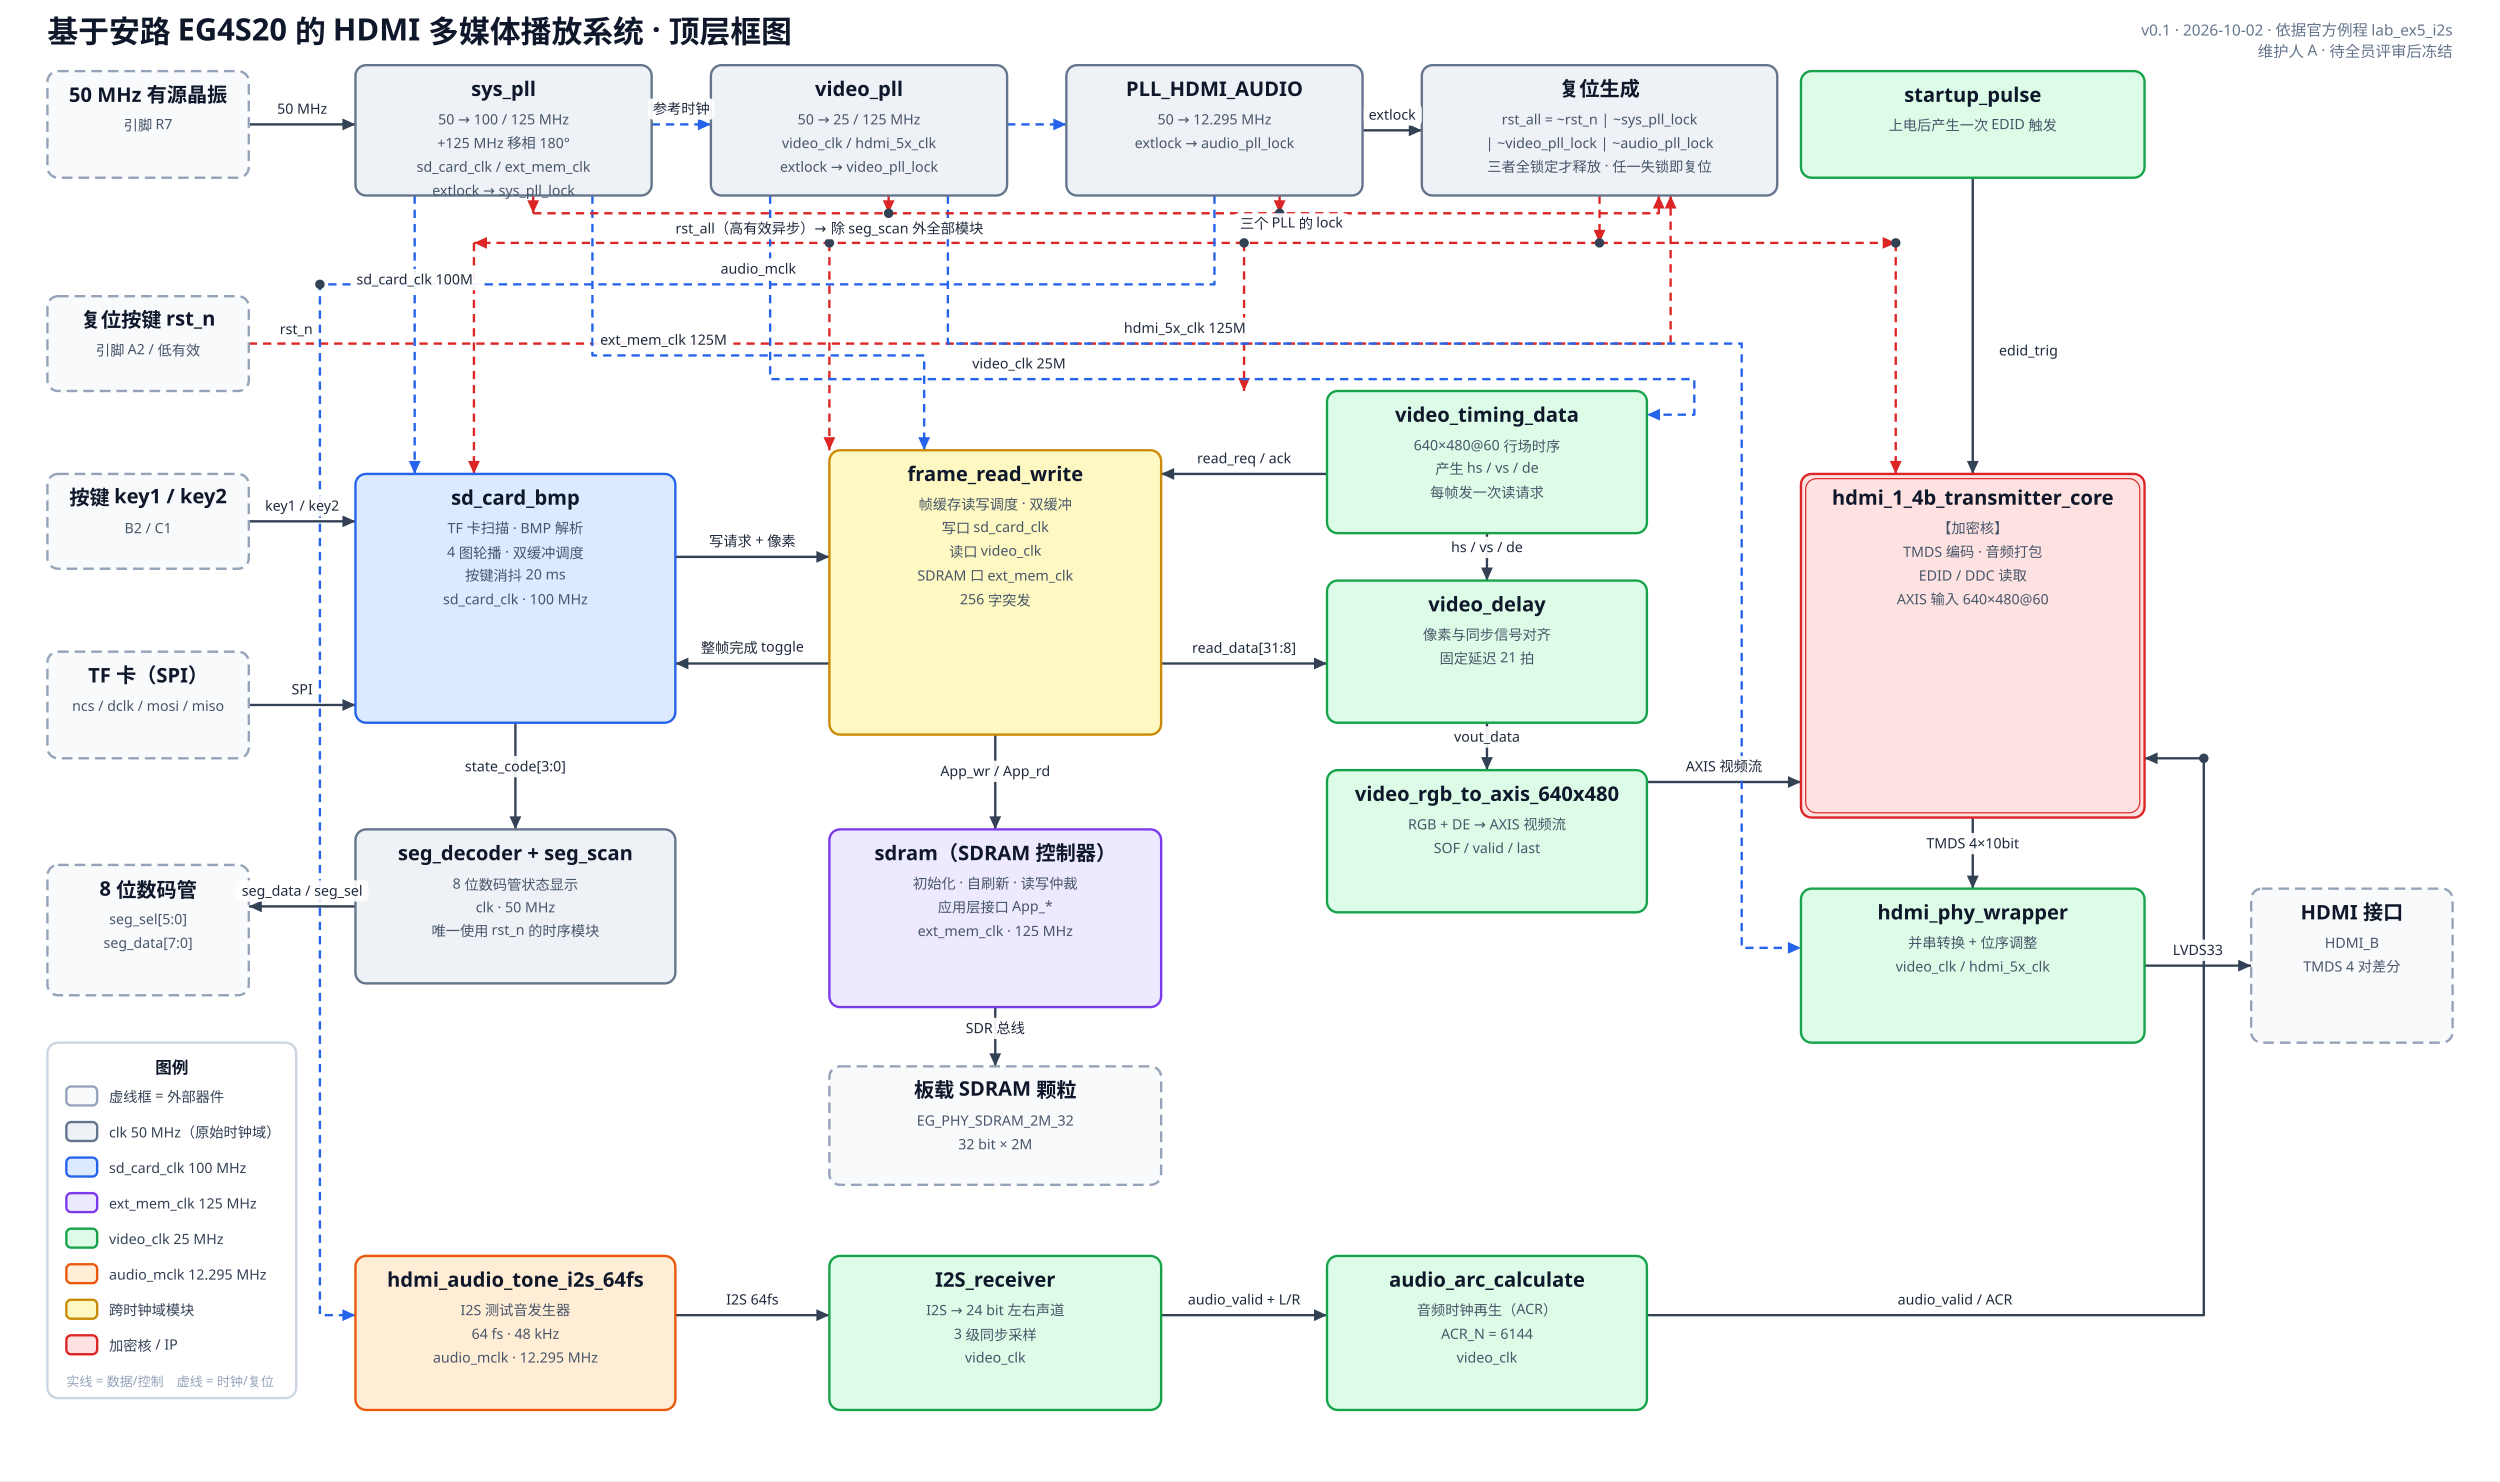
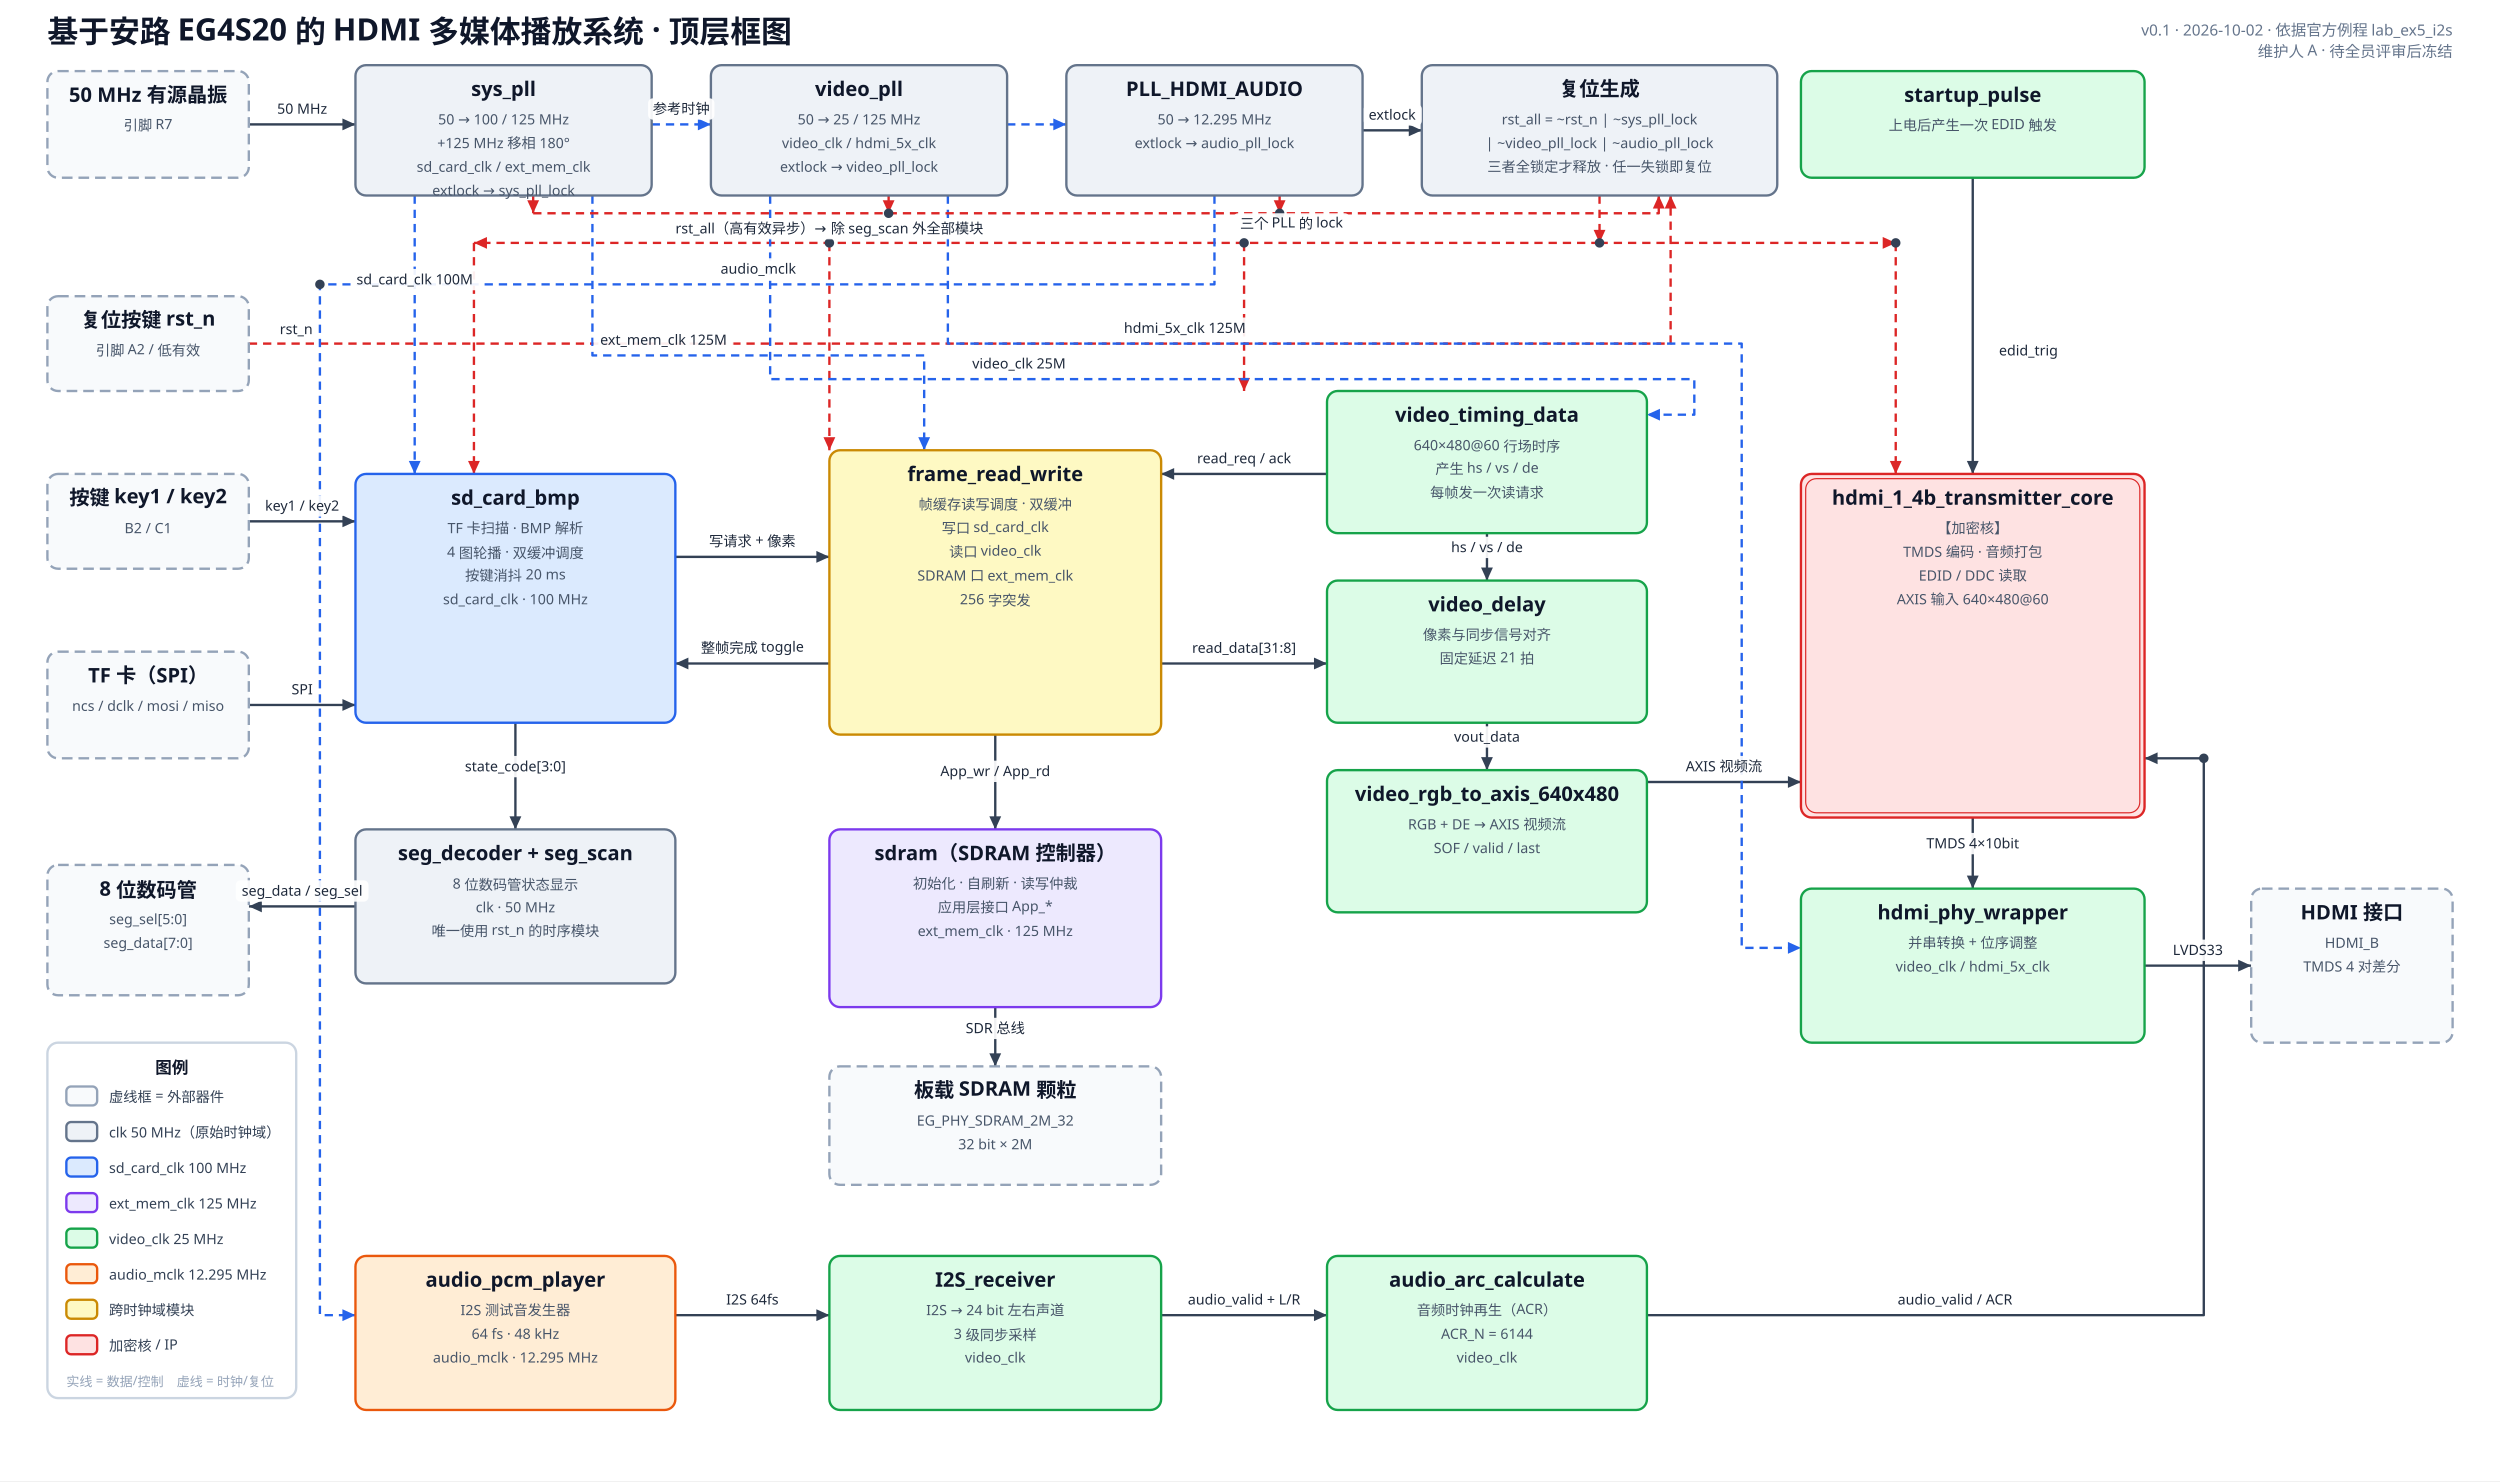
<svg xmlns="http://www.w3.org/2000/svg" width="2110" height="1250" viewBox="0 0 2110 1250">
  <rect width="2110" height="1250" fill="#ffffff" />
  <text x="40" y="36" font-family="Microsoft YaHei" font-size="26" font-weight="bold" fill="#0f172a">基于安路 EG4S20 的 HDMI 多媒体播放系统 · 顶层框图</text>
  <text x="2070" y="30" text-anchor="end" font-family="Microsoft YaHei" font-size="13" fill="#64748b">v0.1 · 2026-10-02 · 依据官方例程 lab_ex5_i2s</text>
  <text x="2070" y="48" text-anchor="end" font-family="Microsoft YaHei" font-size="13" fill="#64748b">维护人 A · 待全员评审后冻结</text>
  <path d="M 210 105 L 300 105" fill="none" stroke="#334155" stroke-width="2" stroke-linejoin="round" />
  <polygon points="0,0 -11,-5 -11,5" fill="#334155" transform="translate(300,105) rotate(0)" />
  <path d="M 550 105 L 600 105" fill="none" stroke="#2563eb" stroke-width="2" stroke-dasharray="7 5" stroke-linejoin="round" />
  <polygon points="0,0 -11,-5 -11,5" fill="#2563eb" transform="translate(600,105) rotate(0)" />
  <path d="M 850 105 L 900 105" fill="none" stroke="#2563eb" stroke-width="2" stroke-dasharray="7 5" stroke-linejoin="round" />
  <polygon points="0,0 -11,-5 -11,5" fill="#2563eb" transform="translate(900,105) rotate(0)" />
  <path d="M 210 290 L 1410 290 L 1410 165" fill="none" stroke="#dc2626" stroke-width="2" stroke-dasharray="7 5" stroke-linejoin="round" />
  <polygon points="0,0 -11,-5 -11,5" fill="#dc2626" transform="translate(1410,165) rotate(270)" />
  <path d="M 1150 110 L 1200 110" fill="none" stroke="#334155" stroke-width="2" stroke-linejoin="round" />
  <polygon points="0,0 -11,-5 -11,5" fill="#334155" transform="translate(1200,110) rotate(0)" />
  <path d="M 1350 165 L 1350 205" fill="none" stroke="#dc2626" stroke-width="2" stroke-dasharray="7 5" stroke-linejoin="round" />
  <polygon points="0,0 -11,-5 -11,5" fill="#dc2626" transform="translate(1350,205) rotate(90)" />
  <path d="M 1350 205 L 400 205" fill="none" stroke="#dc2626" stroke-width="2" stroke-dasharray="7 5" stroke-linejoin="round" />
  <polygon points="0,0 -11,-5 -11,5" fill="#dc2626" transform="translate(400,205) rotate(180)" />
  <path d="M 1350 205 L 1600 205" fill="none" stroke="#dc2626" stroke-width="2" stroke-dasharray="7 5" stroke-linejoin="round" />
  <polygon points="0,0 -11,-5 -11,5" fill="#dc2626" transform="translate(1600,205) rotate(0)" />
  <path d="M 400 205 L 400 400" fill="none" stroke="#dc2626" stroke-width="2" stroke-dasharray="7 5" stroke-linejoin="round" />
  <polygon points="0,0 -11,-5 -11,5" fill="#dc2626" transform="translate(400,400) rotate(90)" />
  <path d="M 700 205 L 700 380" fill="none" stroke="#dc2626" stroke-width="2" stroke-dasharray="7 5" stroke-linejoin="round" />
  <polygon points="0,0 -11,-5 -11,5" fill="#dc2626" transform="translate(700,380) rotate(90)" />
  <path d="M 1050 205 L 1050 330" fill="none" stroke="#dc2626" stroke-width="2" stroke-dasharray="7 5" stroke-linejoin="round" />
  <polygon points="0,0 -11,-5 -11,5" fill="#dc2626" transform="translate(1050,330) rotate(90)" />
  <path d="M 1600 205 L 1600 400" fill="none" stroke="#dc2626" stroke-width="2" stroke-dasharray="7 5" stroke-linejoin="round" />
  <polygon points="0,0 -11,-5 -11,5" fill="#dc2626" transform="translate(1600,400) rotate(90)" />
  <path d="M 210 440 L 300 440" fill="none" stroke="#334155" stroke-width="2" stroke-linejoin="round" />
  <polygon points="0,0 -11,-5 -11,5" fill="#334155" transform="translate(300,440) rotate(0)" />
  <path d="M 210 595 L 300 595" fill="none" stroke="#334155" stroke-width="2" stroke-linejoin="round" />
  <polygon points="0,0 -11,-5 -11,5" fill="#334155" transform="translate(300,595) rotate(0)" />
  <path d="M 570 470 L 700 470" fill="none" stroke="#334155" stroke-width="2" stroke-linejoin="round" />
  <polygon points="0,0 -11,-5 -11,5" fill="#334155" transform="translate(700,470) rotate(0)" />
  <path d="M 700 560 L 570 560" fill="none" stroke="#334155" stroke-width="2" stroke-linejoin="round" />
  <polygon points="0,0 -11,-5 -11,5" fill="#334155" transform="translate(570,560) rotate(180)" />
  <path d="M 840 620 L 840 700" fill="none" stroke="#334155" stroke-width="2" stroke-linejoin="round" />
  <polygon points="0,0 -11,-5 -11,5" fill="#334155" transform="translate(840,700) rotate(90)" />
  <path d="M 840 850 L 840 900" fill="none" stroke="#334155" stroke-width="2" stroke-linejoin="round" />
  <polygon points="0,0 -11,-5 -11,5" fill="#334155" transform="translate(840,900) rotate(90)" />
  <path d="M 1120 400 L 980 400" fill="none" stroke="#334155" stroke-width="2" stroke-linejoin="round" />
  <polygon points="0,0 -11,-5 -11,5" fill="#334155" transform="translate(980,400) rotate(180)" />
  <path d="M 980 560 L 1120 560" fill="none" stroke="#334155" stroke-width="2" stroke-linejoin="round" />
  <polygon points="0,0 -11,-5 -11,5" fill="#334155" transform="translate(1120,560) rotate(0)" />
  <path d="M 1255 450 L 1255 490" fill="none" stroke="#334155" stroke-width="2" stroke-linejoin="round" />
  <polygon points="0,0 -11,-5 -11,5" fill="#334155" transform="translate(1255,490) rotate(90)" />
  <path d="M 1255 610 L 1255 650" fill="none" stroke="#334155" stroke-width="2" stroke-linejoin="round" />
  <polygon points="0,0 -11,-5 -11,5" fill="#334155" transform="translate(1255,650) rotate(90)" />
  <path d="M 1390 660 L 1520 660" fill="none" stroke="#334155" stroke-width="2" stroke-linejoin="round" />
  <polygon points="0,0 -11,-5 -11,5" fill="#334155" transform="translate(1520,660) rotate(0)" />
  <path d="M 1665 150 L 1665 400" fill="none" stroke="#334155" stroke-width="2" stroke-linejoin="round" />
  <polygon points="0,0 -11,-5 -11,5" fill="#334155" transform="translate(1665,400) rotate(90)" />
  <path d="M 1665 690 L 1665 750" fill="none" stroke="#334155" stroke-width="2" stroke-linejoin="round" />
  <polygon points="0,0 -11,-5 -11,5" fill="#334155" transform="translate(1665,750) rotate(90)" />
  <path d="M 1810 815 L 1900 815" fill="none" stroke="#334155" stroke-width="2" stroke-linejoin="round" />
  <polygon points="0,0 -11,-5 -11,5" fill="#334155" transform="translate(1900,815) rotate(0)" />
  <path d="M 1025 165 L 1025 240 L 270 240 L 270 1110 L 300 1110" fill="none" stroke="#2563eb" stroke-width="2" stroke-dasharray="7 5" stroke-linejoin="round" />
  <polygon points="0,0 -11,-5 -11,5" fill="#2563eb" transform="translate(300,1110) rotate(0)" />
  <path d="M 570 1110 L 700 1110" fill="none" stroke="#334155" stroke-width="2" stroke-linejoin="round" />
  <polygon points="0,0 -11,-5 -11,5" fill="#334155" transform="translate(700,1110) rotate(0)" />
  <path d="M 980 1110 L 1120 1110" fill="none" stroke="#334155" stroke-width="2" stroke-linejoin="round" />
  <polygon points="0,0 -11,-5 -11,5" fill="#334155" transform="translate(1120,1110) rotate(0)" />
  <path d="M 1390 1110 L 1860 1110 L 1860 640 L 1810 640" fill="none" stroke="#334155" stroke-width="2" stroke-linejoin="round" />
  <polygon points="0,0 -11,-5 -11,5" fill="#334155" transform="translate(1810,640) rotate(180)" />
  <path d="M 300 765 L 210 765" fill="none" stroke="#334155" stroke-width="2" stroke-linejoin="round" />
  <polygon points="0,0 -11,-5 -11,5" fill="#334155" transform="translate(210,765) rotate(180)" />
  <path d="M 435 610 L 435 700" fill="none" stroke="#334155" stroke-width="2" stroke-linejoin="round" />
  <polygon points="0,0 -11,-5 -11,5" fill="#334155" transform="translate(435,700) rotate(90)" />
  <path d="M 350 165 L 350 400" fill="none" stroke="#2563eb" stroke-width="2" stroke-dasharray="7 5" stroke-linejoin="round" />
  <polygon points="0,0 -11,-5 -11,5" fill="#2563eb" transform="translate(350,400) rotate(90)" />
  <path d="M 500 165 L 500 300 L 780 300 L 780 380" fill="none" stroke="#2563eb" stroke-width="2" stroke-dasharray="7 5" stroke-linejoin="round" />
  <polygon points="0,0 -11,-5 -11,5" fill="#2563eb" transform="translate(780,380) rotate(90)" />
  <path d="M 650 165 L 650 320 L 1430 320 L 1430 350 L 1390 350" fill="none" stroke="#2563eb" stroke-width="2" stroke-dasharray="7 5" stroke-linejoin="round" />
  <polygon points="0,0 -11,-5 -11,5" fill="#2563eb" transform="translate(1390,350) rotate(180)" />
  <path d="M 800 165 L 800 290 L 1470 290 L 1470 800 L 1520 800" fill="none" stroke="#2563eb" stroke-width="2" stroke-dasharray="7 5" stroke-linejoin="round" />
  <polygon points="0,0 -11,-5 -11,5" fill="#2563eb" transform="translate(1520,800) rotate(0)" />
  <path d="M 450 165 L 450 180" fill="none" stroke="#dc2626" stroke-width="2" stroke-dasharray="7 5" stroke-linejoin="round" />
  <polygon points="0,0 -11,-5 -11,5" fill="#dc2626" transform="translate(450,180) rotate(90)" />
  <path d="M 750 165 L 750 180" fill="none" stroke="#dc2626" stroke-width="2" stroke-dasharray="7 5" stroke-linejoin="round" />
  <polygon points="0,0 -11,-5 -11,5" fill="#dc2626" transform="translate(750,180) rotate(90)" />
  <path d="M 1080 165 L 1080 180" fill="none" stroke="#dc2626" stroke-width="2" stroke-dasharray="7 5" stroke-linejoin="round" />
  <polygon points="0,0 -11,-5 -11,5" fill="#dc2626" transform="translate(1080,180) rotate(90)" />
  <path d="M 450 180 L 1400 180 L 1400 165" fill="none" stroke="#dc2626" stroke-width="2" stroke-dasharray="7 5" stroke-linejoin="round" />
  <polygon points="0,0 -11,-5 -11,5" fill="#dc2626" transform="translate(1400,165) rotate(270)" />
  <circle cx="750" cy="180" r="4" fill="#334155" />
  <circle cx="1080" cy="180" r="4" fill="#334155" />
  <circle cx="1350" cy="205" r="4" fill="#334155" />
  <circle cx="700" cy="205" r="4" fill="#334155" />
  <circle cx="1050" cy="205" r="4" fill="#334155" />
  <circle cx="1600" cy="205" r="4" fill="#334155" />
  <circle cx="270" cy="240" r="4" fill="#334155" />
  <circle cx="1860" cy="640" r="4" fill="#334155" />
  <rect x="40" y="60" width="170" height="90" rx="9" fill="#f8fafc" stroke="#94a3b8" stroke-width="2" stroke-dasharray="9 5" />
  <text x="125" y="86" text-anchor="middle" font-family="Microsoft YaHei" font-size="17" font-weight="bold" fill="#0f172a">50 MHz 有源晶振</text>
  <text x="125" y="110" text-anchor="middle" font-family="Microsoft YaHei" font-size="12" fill="#475569">引脚 R7</text>
  <rect x="40" y="250" width="170" height="80" rx="9" fill="#f8fafc" stroke="#94a3b8" stroke-width="2" stroke-dasharray="9 5" />
  <text x="125" y="276" text-anchor="middle" font-family="Microsoft YaHei" font-size="17" font-weight="bold" fill="#0f172a">复位按键 rst_n</text>
  <text x="125" y="300" text-anchor="middle" font-family="Microsoft YaHei" font-size="12" fill="#475569">引脚 A2 / 低有效</text>
  <rect x="40" y="400" width="170" height="80" rx="9" fill="#f8fafc" stroke="#94a3b8" stroke-width="2" stroke-dasharray="9 5" />
  <text x="125" y="426" text-anchor="middle" font-family="Microsoft YaHei" font-size="17" font-weight="bold" fill="#0f172a">按键 key1 / key2</text>
  <text x="125" y="450" text-anchor="middle" font-family="Microsoft YaHei" font-size="12" fill="#475569">B2 / C1</text>
  <rect x="40" y="550" width="170" height="90" rx="9" fill="#f8fafc" stroke="#94a3b8" stroke-width="2" stroke-dasharray="9 5" />
  <text x="125" y="576" text-anchor="middle" font-family="Microsoft YaHei" font-size="17" font-weight="bold" fill="#0f172a">TF 卡（SPI）</text>
  <text x="125" y="600" text-anchor="middle" font-family="Microsoft YaHei" font-size="12" fill="#475569">ncs / dclk / mosi / miso</text>
  <rect x="40" y="730" width="170" height="110" rx="9" fill="#f8fafc" stroke="#94a3b8" stroke-width="2" stroke-dasharray="9 5" />
  <text x="125" y="756" text-anchor="middle" font-family="Microsoft YaHei" font-size="17" font-weight="bold" fill="#0f172a">8 位数码管</text>
  <text x="125" y="780" text-anchor="middle" font-family="Microsoft YaHei" font-size="12" fill="#475569">seg_sel[5:0]</text>
  <text x="125" y="800" text-anchor="middle" font-family="Microsoft YaHei" font-size="12" fill="#475569">seg_data[7:0]</text>
  <rect x="300" y="55" width="250" height="110" rx="9" fill="#eef2f7" stroke="#64748b" stroke-width="2" />
  <text x="425" y="81" text-anchor="middle" font-family="Microsoft YaHei" font-size="17" font-weight="bold" fill="#0f172a">sys_pll</text>
  <text x="425" y="105" text-anchor="middle" font-family="Microsoft YaHei" font-size="12" fill="#475569">50 → 100 / 125 MHz</text>
  <text x="425" y="125" text-anchor="middle" font-family="Microsoft YaHei" font-size="12" fill="#475569">+125 MHz 移相 180°</text>
  <text x="425" y="145" text-anchor="middle" font-family="Microsoft YaHei" font-size="12" fill="#475569">sd_card_clk / ext_mem_clk</text>
  <text x="425" y="165" text-anchor="middle" font-family="Microsoft YaHei" font-size="12" fill="#475569">extlock → sys_pll_lock</text>
  <rect x="600" y="55" width="250" height="110" rx="9" fill="#eef2f7" stroke="#64748b" stroke-width="2" />
  <text x="725" y="81" text-anchor="middle" font-family="Microsoft YaHei" font-size="17" font-weight="bold" fill="#0f172a">video_pll</text>
  <text x="725" y="105" text-anchor="middle" font-family="Microsoft YaHei" font-size="12" fill="#475569">50 → 25 / 125 MHz</text>
  <text x="725" y="125" text-anchor="middle" font-family="Microsoft YaHei" font-size="12" fill="#475569">video_clk / hdmi_5x_clk</text>
  <text x="725" y="145" text-anchor="middle" font-family="Microsoft YaHei" font-size="12" fill="#475569">extlock → video_pll_lock</text>
  <rect x="900" y="55" width="250" height="110" rx="9" fill="#eef2f7" stroke="#64748b" stroke-width="2" />
  <text x="1025" y="81" text-anchor="middle" font-family="Microsoft YaHei" font-size="17" font-weight="bold" fill="#0f172a">PLL_HDMI_AUDIO</text>
  <text x="1025" y="105" text-anchor="middle" font-family="Microsoft YaHei" font-size="12" fill="#475569">50 → 12.295 MHz</text>
  <text x="1025" y="125" text-anchor="middle" font-family="Microsoft YaHei" font-size="12" fill="#475569">extlock → audio_pll_lock</text>
  <rect x="1200" y="55" width="300" height="110" rx="9" fill="#eef2f7" stroke="#64748b" stroke-width="2" />
  <text x="1350" y="81" text-anchor="middle" font-family="Microsoft YaHei" font-size="17" font-weight="bold" fill="#0f172a">复位生成</text>
  <text x="1350" y="105" text-anchor="middle" font-family="Microsoft YaHei" font-size="12" fill="#475569">rst_all = ~rst_n | ~sys_pll_lock</text>
  <text x="1350" y="125" text-anchor="middle" font-family="Microsoft YaHei" font-size="12" fill="#475569">| ~video_pll_lock | ~audio_pll_lock</text>
  <text x="1350" y="145" text-anchor="middle" font-family="Microsoft YaHei" font-size="12" fill="#475569">三者全锁定才释放 · 任一失锁即复位</text>
  <rect x="300" y="400" width="270" height="210" rx="9" fill="#dbeafe" stroke="#2563eb" stroke-width="2" />
  <text x="435" y="426" text-anchor="middle" font-family="Microsoft YaHei" font-size="17" font-weight="bold" fill="#0f172a">sd_card_bmp</text>
  <text x="435" y="450" text-anchor="middle" font-family="Microsoft YaHei" font-size="12" fill="#475569">TF 卡扫描 · BMP 解析</text>
  <text x="435" y="470" text-anchor="middle" font-family="Microsoft YaHei" font-size="12" fill="#475569">4 图轮播 · 双缓冲调度</text>
  <text x="435" y="490" text-anchor="middle" font-family="Microsoft YaHei" font-size="12" fill="#475569">按键消抖 20 ms</text>
  <text x="435" y="510" text-anchor="middle" font-family="Microsoft YaHei" font-size="12" fill="#475569">sd_card_clk · 100 MHz</text>
  <rect x="300" y="700" width="270" height="130" rx="9" fill="#eef2f7" stroke="#64748b" stroke-width="2" />
  <text x="435" y="726" text-anchor="middle" font-family="Microsoft YaHei" font-size="17" font-weight="bold" fill="#0f172a">seg_decoder + seg_scan</text>
  <text x="435" y="750" text-anchor="middle" font-family="Microsoft YaHei" font-size="12" fill="#475569">8 位数码管状态显示</text>
  <text x="435" y="770" text-anchor="middle" font-family="Microsoft YaHei" font-size="12" fill="#475569">clk · 50 MHz</text>
  <text x="435" y="790" text-anchor="middle" font-family="Microsoft YaHei" font-size="12" fill="#475569">唯一使用 rst_n 的时序模块</text>
  <rect x="300" y="1060" width="270" height="130" rx="9" fill="#ffedd5" stroke="#ea580c" stroke-width="2" />
-   <text x="435" y="1086" text-anchor="middle" font-family="Microsoft YaHei" font-size="17" font-weight="bold" fill="#0f172a">hdmi_audio_tone_i2s_64fs</text>
+   <text x="435" y="1086" text-anchor="middle" font-family="Microsoft YaHei" font-size="17" font-weight="bold" fill="#0f172a">audio_pcm_player</text>
  <text x="435" y="1110" text-anchor="middle" font-family="Microsoft YaHei" font-size="12" fill="#475569">I2S 测试音发生器</text>
  <text x="435" y="1130" text-anchor="middle" font-family="Microsoft YaHei" font-size="12" fill="#475569">64 fs · 48 kHz</text>
  <text x="435" y="1150" text-anchor="middle" font-family="Microsoft YaHei" font-size="12" fill="#475569">audio_mclk · 12.295 MHz</text>
  <rect x="700" y="380" width="280" height="240" rx="9" fill="#fef9c3" stroke="#ca8a04" stroke-width="2" />
  <text x="840" y="406" text-anchor="middle" font-family="Microsoft YaHei" font-size="17" font-weight="bold" fill="#0f172a">frame_read_write</text>
  <text x="840" y="430" text-anchor="middle" font-family="Microsoft YaHei" font-size="12" fill="#475569">帧缓存读写调度 · 双缓冲</text>
  <text x="840" y="450" text-anchor="middle" font-family="Microsoft YaHei" font-size="12" fill="#475569">写口 sd_card_clk</text>
  <text x="840" y="470" text-anchor="middle" font-family="Microsoft YaHei" font-size="12" fill="#475569">读口 video_clk</text>
  <text x="840" y="490" text-anchor="middle" font-family="Microsoft YaHei" font-size="12" fill="#475569">SDRAM 口 ext_mem_clk</text>
  <text x="840" y="510" text-anchor="middle" font-family="Microsoft YaHei" font-size="12" fill="#475569">256 字突发</text>
  <rect x="700" y="700" width="280" height="150" rx="9" fill="#ede9fe" stroke="#7c3aed" stroke-width="2" />
  <text x="840" y="726" text-anchor="middle" font-family="Microsoft YaHei" font-size="17" font-weight="bold" fill="#0f172a">sdram（SDRAM 控制器）</text>
  <text x="840" y="750" text-anchor="middle" font-family="Microsoft YaHei" font-size="12" fill="#475569">初始化 · 自刷新 · 读写仲裁</text>
  <text x="840" y="770" text-anchor="middle" font-family="Microsoft YaHei" font-size="12" fill="#475569">应用层接口 App_*</text>
  <text x="840" y="790" text-anchor="middle" font-family="Microsoft YaHei" font-size="12" fill="#475569">ext_mem_clk · 125 MHz</text>
  <rect x="700" y="900" width="280" height="100" rx="9" fill="#f8fafc" stroke="#94a3b8" stroke-width="2" stroke-dasharray="9 5" />
  <text x="840" y="926" text-anchor="middle" font-family="Microsoft YaHei" font-size="17" font-weight="bold" fill="#0f172a">板载 SDRAM 颗粒</text>
  <text x="840" y="950" text-anchor="middle" font-family="Microsoft YaHei" font-size="12" fill="#475569">EG_PHY_SDRAM_2M_32</text>
  <text x="840" y="970" text-anchor="middle" font-family="Microsoft YaHei" font-size="12" fill="#475569">32 bit × 2M</text>
  <rect x="700" y="1060" width="280" height="130" rx="9" fill="#dcfce7" stroke="#16a34a" stroke-width="2" />
  <text x="840" y="1086" text-anchor="middle" font-family="Microsoft YaHei" font-size="17" font-weight="bold" fill="#0f172a">I2S_receiver</text>
  <text x="840" y="1110" text-anchor="middle" font-family="Microsoft YaHei" font-size="12" fill="#475569">I2S → 24 bit 左右声道</text>
  <text x="840" y="1130" text-anchor="middle" font-family="Microsoft YaHei" font-size="12" fill="#475569">3 级同步采样</text>
  <text x="840" y="1150" text-anchor="middle" font-family="Microsoft YaHei" font-size="12" fill="#475569">video_clk</text>
  <rect x="1520" y="60" width="290" height="90" rx="9" fill="#dcfce7" stroke="#16a34a" stroke-width="2" />
  <text x="1665" y="86" text-anchor="middle" font-family="Microsoft YaHei" font-size="17" font-weight="bold" fill="#0f172a">startup_pulse</text>
  <text x="1665" y="110" text-anchor="middle" font-family="Microsoft YaHei" font-size="12" fill="#475569">上电后产生一次 EDID 触发</text>
  <rect x="1120" y="330" width="270" height="120" rx="9" fill="#dcfce7" stroke="#16a34a" stroke-width="2" />
  <text x="1255" y="356" text-anchor="middle" font-family="Microsoft YaHei" font-size="17" font-weight="bold" fill="#0f172a">video_timing_data</text>
  <text x="1255" y="380" text-anchor="middle" font-family="Microsoft YaHei" font-size="12" fill="#475569">640×480@60 行场时序</text>
  <text x="1255" y="400" text-anchor="middle" font-family="Microsoft YaHei" font-size="12" fill="#475569">产生 hs / vs / de</text>
  <text x="1255" y="420" text-anchor="middle" font-family="Microsoft YaHei" font-size="12" fill="#475569">每帧发一次读请求</text>
  <rect x="1120" y="490" width="270" height="120" rx="9" fill="#dcfce7" stroke="#16a34a" stroke-width="2" />
  <text x="1255" y="516" text-anchor="middle" font-family="Microsoft YaHei" font-size="17" font-weight="bold" fill="#0f172a">video_delay</text>
  <text x="1255" y="540" text-anchor="middle" font-family="Microsoft YaHei" font-size="12" fill="#475569">像素与同步信号对齐</text>
  <text x="1255" y="560" text-anchor="middle" font-family="Microsoft YaHei" font-size="12" fill="#475569">固定延迟 21 拍</text>
  <rect x="1120" y="650" width="270" height="120" rx="9" fill="#dcfce7" stroke="#16a34a" stroke-width="2" />
  <text x="1255" y="676" text-anchor="middle" font-family="Microsoft YaHei" font-size="17" font-weight="bold" fill="#0f172a">video_rgb_to_axis_640x480</text>
  <text x="1255" y="700" text-anchor="middle" font-family="Microsoft YaHei" font-size="12" fill="#475569">RGB + DE → AXIS 视频流</text>
  <text x="1255" y="720" text-anchor="middle" font-family="Microsoft YaHei" font-size="12" fill="#475569">SOF / valid / last</text>
  <rect x="1120" y="1060" width="270" height="130" rx="9" fill="#dcfce7" stroke="#16a34a" stroke-width="2" />
  <text x="1255" y="1086" text-anchor="middle" font-family="Microsoft YaHei" font-size="17" font-weight="bold" fill="#0f172a">audio_arc_calculate</text>
  <text x="1255" y="1110" text-anchor="middle" font-family="Microsoft YaHei" font-size="12" fill="#475569">音频时钟再生（ACR）</text>
  <text x="1255" y="1130" text-anchor="middle" font-family="Microsoft YaHei" font-size="12" fill="#475569">ACR_N = 6144</text>
  <text x="1255" y="1150" text-anchor="middle" font-family="Microsoft YaHei" font-size="12" fill="#475569">video_clk</text>
  <rect x="1520" y="400" width="290" height="290" rx="9" fill="#fee2e2" stroke="#dc2626" stroke-width="2" />
  <rect x="1524" y="404" width="282" height="282" rx="9" fill="none" stroke="#dc2626" stroke-width="1" />
  <text x="1665" y="426" text-anchor="middle" font-family="Microsoft YaHei" font-size="17" font-weight="bold" fill="#0f172a">hdmi_1_4b_transmitter_core</text>
  <text x="1665" y="450" text-anchor="middle" font-family="Microsoft YaHei" font-size="12" fill="#475569">【加密核】</text>
  <text x="1665" y="470" text-anchor="middle" font-family="Microsoft YaHei" font-size="12" fill="#475569">TMDS 编码 · 音频打包</text>
  <text x="1665" y="490" text-anchor="middle" font-family="Microsoft YaHei" font-size="12" fill="#475569">EDID / DDC 读取</text>
  <text x="1665" y="510" text-anchor="middle" font-family="Microsoft YaHei" font-size="12" fill="#475569">AXIS 输入 640×480@60</text>
  <rect x="1520" y="750" width="290" height="130" rx="9" fill="#dcfce7" stroke="#16a34a" stroke-width="2" />
  <text x="1665" y="776" text-anchor="middle" font-family="Microsoft YaHei" font-size="17" font-weight="bold" fill="#0f172a">hdmi_phy_wrapper</text>
  <text x="1665" y="800" text-anchor="middle" font-family="Microsoft YaHei" font-size="12" fill="#475569">并串转换 + 位序调整</text>
  <text x="1665" y="820" text-anchor="middle" font-family="Microsoft YaHei" font-size="12" fill="#475569">video_clk / hdmi_5x_clk</text>
  <rect x="1900" y="750" width="170" height="130" rx="9" fill="#f8fafc" stroke="#94a3b8" stroke-width="2" stroke-dasharray="9 5" />
  <text x="1985" y="776" text-anchor="middle" font-family="Microsoft YaHei" font-size="17" font-weight="bold" fill="#0f172a">HDMI 接口</text>
  <text x="1985" y="800" text-anchor="middle" font-family="Microsoft YaHei" font-size="12" fill="#475569">HDMI_B</text>
  <text x="1985" y="820" text-anchor="middle" font-family="Microsoft YaHei" font-size="12" fill="#475569">TMDS 4 对差分</text>
  <rect x="229" y="83" width="53" height="18" rx="4" fill="#ffffff" fill-opacity="0.92" />
  <text x="255" y="96" text-anchor="middle" font-family="Microsoft YaHei" font-size="12" fill="#1e293b">50 MHz</text>
  <rect x="547" y="83" width="56" height="18" rx="4" fill="#ffffff" fill-opacity="0.92" />
  <text x="575" y="96" text-anchor="middle" font-family="Microsoft YaHei" font-size="12" fill="#1e293b">参考时钟</text>
  <rect x="232" y="269" width="35" height="18" rx="4" fill="#ffffff" fill-opacity="0.92" />
  <text x="250" y="282" text-anchor="middle" font-family="Microsoft YaHei" font-size="12" fill="#1e293b">rst_n</text>
  <rect x="1151" y="88" width="49" height="18" rx="4" fill="#ffffff" fill-opacity="0.92" />
  <text x="1175" y="101" text-anchor="middle" font-family="Microsoft YaHei" font-size="12" fill="#1e293b">extlock</text>
  <rect x="565" y="184" width="271" height="18" rx="4" fill="#ffffff" fill-opacity="0.92" />
  <text x="700" y="197" text-anchor="middle" font-family="Microsoft YaHei" font-size="12" fill="#1e293b">rst_all（高有效异步）→ 除 seg_scan 外全部模块</text>
  <rect x="218" y="418" width="73" height="18" rx="4" fill="#ffffff" fill-opacity="0.92" />
  <text x="255" y="431" text-anchor="middle" font-family="Microsoft YaHei" font-size="12" fill="#1e293b">key1 / key2</text>
  <rect x="242" y="573" width="26" height="18" rx="4" fill="#ffffff" fill-opacity="0.92" />
  <text x="255" y="586" text-anchor="middle" font-family="Microsoft YaHei" font-size="12" fill="#1e293b">SPI</text>
  <rect x="593" y="448" width="84" height="18" rx="4" fill="#ffffff" fill-opacity="0.92" />
  <text x="635" y="461" text-anchor="middle" font-family="Microsoft YaHei" font-size="12" fill="#1e293b">写请求 + 像素</text>
  <rect x="587" y="538" width="97" height="18" rx="4" fill="#ffffff" fill-opacity="0.92" />
  <text x="635" y="551" text-anchor="middle" font-family="Microsoft YaHei" font-size="12" fill="#1e293b">整帧完成 toggle</text>
  <rect x="788" y="642" width="105" height="18" rx="4" fill="#ffffff" fill-opacity="0.92" />
  <text x="840" y="655" text-anchor="middle" font-family="Microsoft YaHei" font-size="12" fill="#1e293b">App_wr / App_rd</text>
  <rect x="810" y="859" width="59" height="18" rx="4" fill="#ffffff" fill-opacity="0.92" />
  <text x="840" y="872" text-anchor="middle" font-family="Microsoft YaHei" font-size="12" fill="#1e293b">SDR 总线</text>
  <rect x="1005" y="378" width="89" height="18" rx="4" fill="#ffffff" fill-opacity="0.92" />
  <text x="1050" y="391" text-anchor="middle" font-family="Microsoft YaHei" font-size="12" fill="#1e293b">read_req / ack</text>
  <rect x="1002" y="538" width="96" height="18" rx="4" fill="#ffffff" fill-opacity="0.92" />
  <text x="1050" y="551" text-anchor="middle" font-family="Microsoft YaHei" font-size="12" fill="#1e293b">read_data[31:8]</text>
  <rect x="1219" y="453" width="72" height="18" rx="4" fill="#ffffff" fill-opacity="0.92" />
  <text x="1255" y="466" text-anchor="middle" font-family="Microsoft YaHei" font-size="12" fill="#1e293b">hs / vs / de</text>
  <rect x="1223" y="613" width="64" height="18" rx="4" fill="#ffffff" fill-opacity="0.92" />
  <text x="1255" y="626" text-anchor="middle" font-family="Microsoft YaHei" font-size="12" fill="#1e293b">vout_data</text>
  <rect x="1418" y="638" width="74" height="18" rx="4" fill="#ffffff" fill-opacity="0.92" />
  <text x="1455" y="651" text-anchor="middle" font-family="Microsoft YaHei" font-size="12" fill="#1e293b">AXIS 视频流</text>
  <rect x="1683" y="287" width="59" height="18" rx="4" fill="#ffffff" fill-opacity="0.92" />
  <text x="1712" y="300" text-anchor="middle" font-family="Microsoft YaHei" font-size="12" fill="#1e293b">edid_trig</text>
  <rect x="1619" y="703" width="92" height="18" rx="4" fill="#ffffff" fill-opacity="0.92" />
  <text x="1665" y="716" text-anchor="middle" font-family="Microsoft YaHei" font-size="12" fill="#1e293b">TMDS 4×10bit</text>
  <rect x="1829" y="793" width="52" height="18" rx="4" fill="#ffffff" fill-opacity="0.92" />
  <text x="1855" y="806" text-anchor="middle" font-family="Microsoft YaHei" font-size="12" fill="#1e293b">LVDS33</text>
  <rect x="604" y="218" width="73" height="18" rx="4" fill="#ffffff" fill-opacity="0.92" />
  <text x="640" y="231" text-anchor="middle" font-family="Microsoft YaHei" font-size="12" fill="#1e293b">audio_mclk</text>
  <rect x="609" y="1088" width="53" height="18" rx="4" fill="#ffffff" fill-opacity="0.92" />
  <text x="635" y="1101" text-anchor="middle" font-family="Microsoft YaHei" font-size="12" fill="#1e293b">I2S 64fs</text>
  <rect x="996" y="1088" width="108" height="18" rx="4" fill="#ffffff" fill-opacity="0.92" />
  <text x="1050" y="1101" text-anchor="middle" font-family="Microsoft YaHei" font-size="12" fill="#1e293b">audio_valid + L/R</text>
  <rect x="1596" y="1088" width="109" height="18" rx="4" fill="#ffffff" fill-opacity="0.92" />
  <text x="1650" y="1101" text-anchor="middle" font-family="Microsoft YaHei" font-size="12" fill="#1e293b">audio_valid / ACR</text>
  <rect x="199" y="743" width="112" height="18" rx="4" fill="#ffffff" fill-opacity="0.92" />
  <text x="255" y="756" text-anchor="middle" font-family="Microsoft YaHei" font-size="12" fill="#1e293b">seg_data / seg_sel</text>
  <rect x="388" y="638" width="94" height="18" rx="4" fill="#ffffff" fill-opacity="0.92" />
  <text x="435" y="651" text-anchor="middle" font-family="Microsoft YaHei" font-size="12" fill="#1e293b">state_code[3:0]</text>
  <rect x="296" y="227" width="109" height="18" rx="4" fill="#ffffff" fill-opacity="0.92" />
  <text x="350" y="240" text-anchor="middle" font-family="Microsoft YaHei" font-size="12" fill="#1e293b">sd_card_clk 100M</text>
  <rect x="501" y="278" width="118" height="18" rx="4" fill="#ffffff" fill-opacity="0.92" />
  <text x="560" y="291" text-anchor="middle" font-family="Microsoft YaHei" font-size="12" fill="#1e293b">ext_mem_clk 125M</text>
  <rect x="815" y="298" width="90" height="18" rx="4" fill="#ffffff" fill-opacity="0.92" />
  <text x="860" y="311" text-anchor="middle" font-family="Microsoft YaHei" font-size="12" fill="#1e293b">video_clk 25M</text>
  <rect x="943" y="268" width="113" height="18" rx="4" fill="#ffffff" fill-opacity="0.92" />
  <text x="1000" y="281" text-anchor="middle" font-family="Microsoft YaHei" font-size="12" fill="#1e293b">hdmi_5x_clk 125M</text>
  <rect x="1041" y="180" width="98" height="18" rx="4" fill="#ffffff" fill-opacity="0.92" />
  <text x="1090" y="193" text-anchor="middle" font-family="Microsoft YaHei" font-size="12" fill="#1e293b">三个 PLL 的 lock</text>
  <rect x="40" y="880" width="210" height="300" rx="9" fill="#ffffff" stroke="#cbd5e1" stroke-width="2" />
  <text x="145" y="906" text-anchor="middle" font-family="Microsoft YaHei" font-size="14" font-weight="bold" fill="#0f172a">图例</text>
  <rect x="56" y="917" width="26" height="16" rx="4" fill="#f8fafc" stroke="#94a3b8" stroke-width="2" />
  <text x="92" y="930" font-family="Microsoft YaHei" font-size="12" fill="#334155">虚线框 = 外部器件</text>
  <rect x="56" y="947" width="26" height="16" rx="4" fill="#eef2f7" stroke="#64748b" stroke-width="2" />
  <text x="92" y="960" font-family="Microsoft YaHei" font-size="12" fill="#334155">clk 50 MHz（原始时钟域）</text>
  <rect x="56" y="977" width="26" height="16" rx="4" fill="#dbeafe" stroke="#2563eb" stroke-width="2" />
  <text x="92" y="990" font-family="Microsoft YaHei" font-size="12" fill="#334155">sd_card_clk 100 MHz</text>
  <rect x="56" y="1007" width="26" height="16" rx="4" fill="#ede9fe" stroke="#7c3aed" stroke-width="2" />
  <text x="92" y="1020" font-family="Microsoft YaHei" font-size="12" fill="#334155">ext_mem_clk 125 MHz</text>
  <rect x="56" y="1037" width="26" height="16" rx="4" fill="#dcfce7" stroke="#16a34a" stroke-width="2" />
  <text x="92" y="1050" font-family="Microsoft YaHei" font-size="12" fill="#334155">video_clk 25 MHz</text>
  <rect x="56" y="1067" width="26" height="16" rx="4" fill="#ffedd5" stroke="#ea580c" stroke-width="2" />
  <text x="92" y="1080" font-family="Microsoft YaHei" font-size="12" fill="#334155">audio_mclk 12.295 MHz</text>
  <rect x="56" y="1097" width="26" height="16" rx="4" fill="#fef9c3" stroke="#ca8a04" stroke-width="2" />
  <text x="92" y="1110" font-family="Microsoft YaHei" font-size="12" fill="#334155">跨时钟域模块</text>
  <rect x="56" y="1127" width="26" height="16" rx="4" fill="#fee2e2" stroke="#dc2626" stroke-width="2" />
  <text x="92" y="1140" font-family="Microsoft YaHei" font-size="12" fill="#334155">加密核 / IP</text>
  <text x="56" y="1170" font-family="Microsoft YaHei" font-size="11" fill="#94a3b8">实线 = 数据/控制　虚线 = 时钟/复位</text>
</svg>
